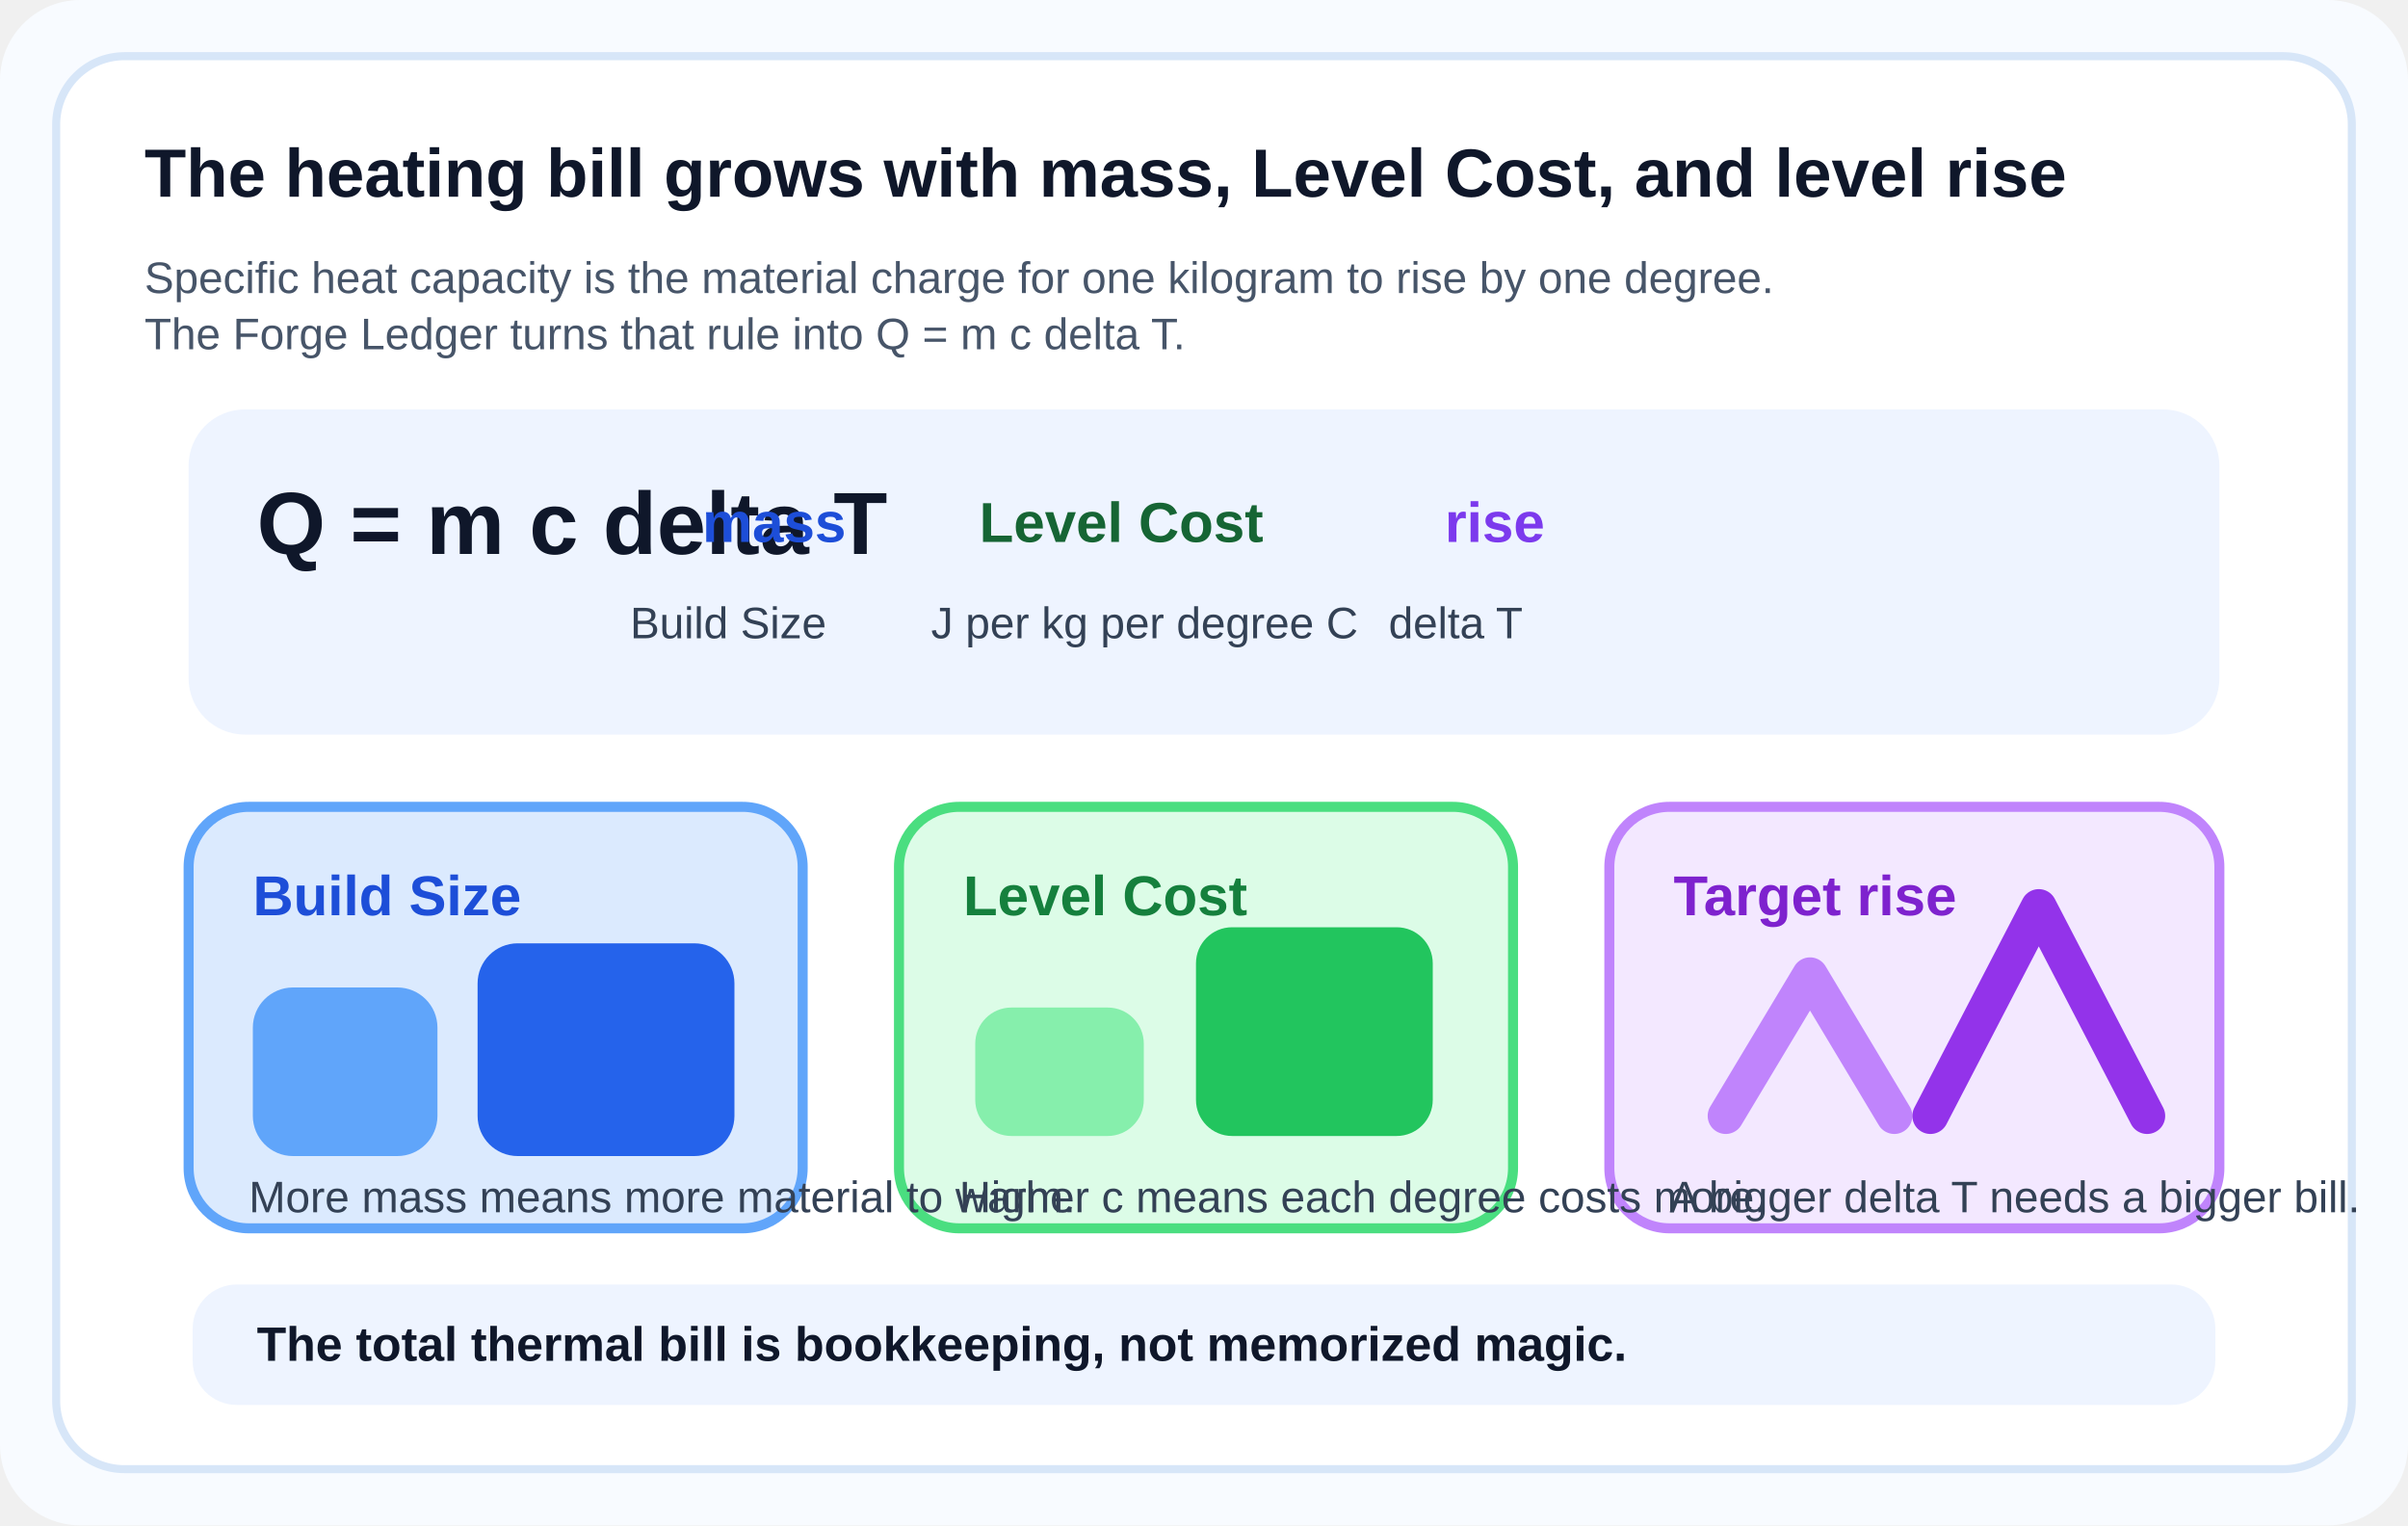
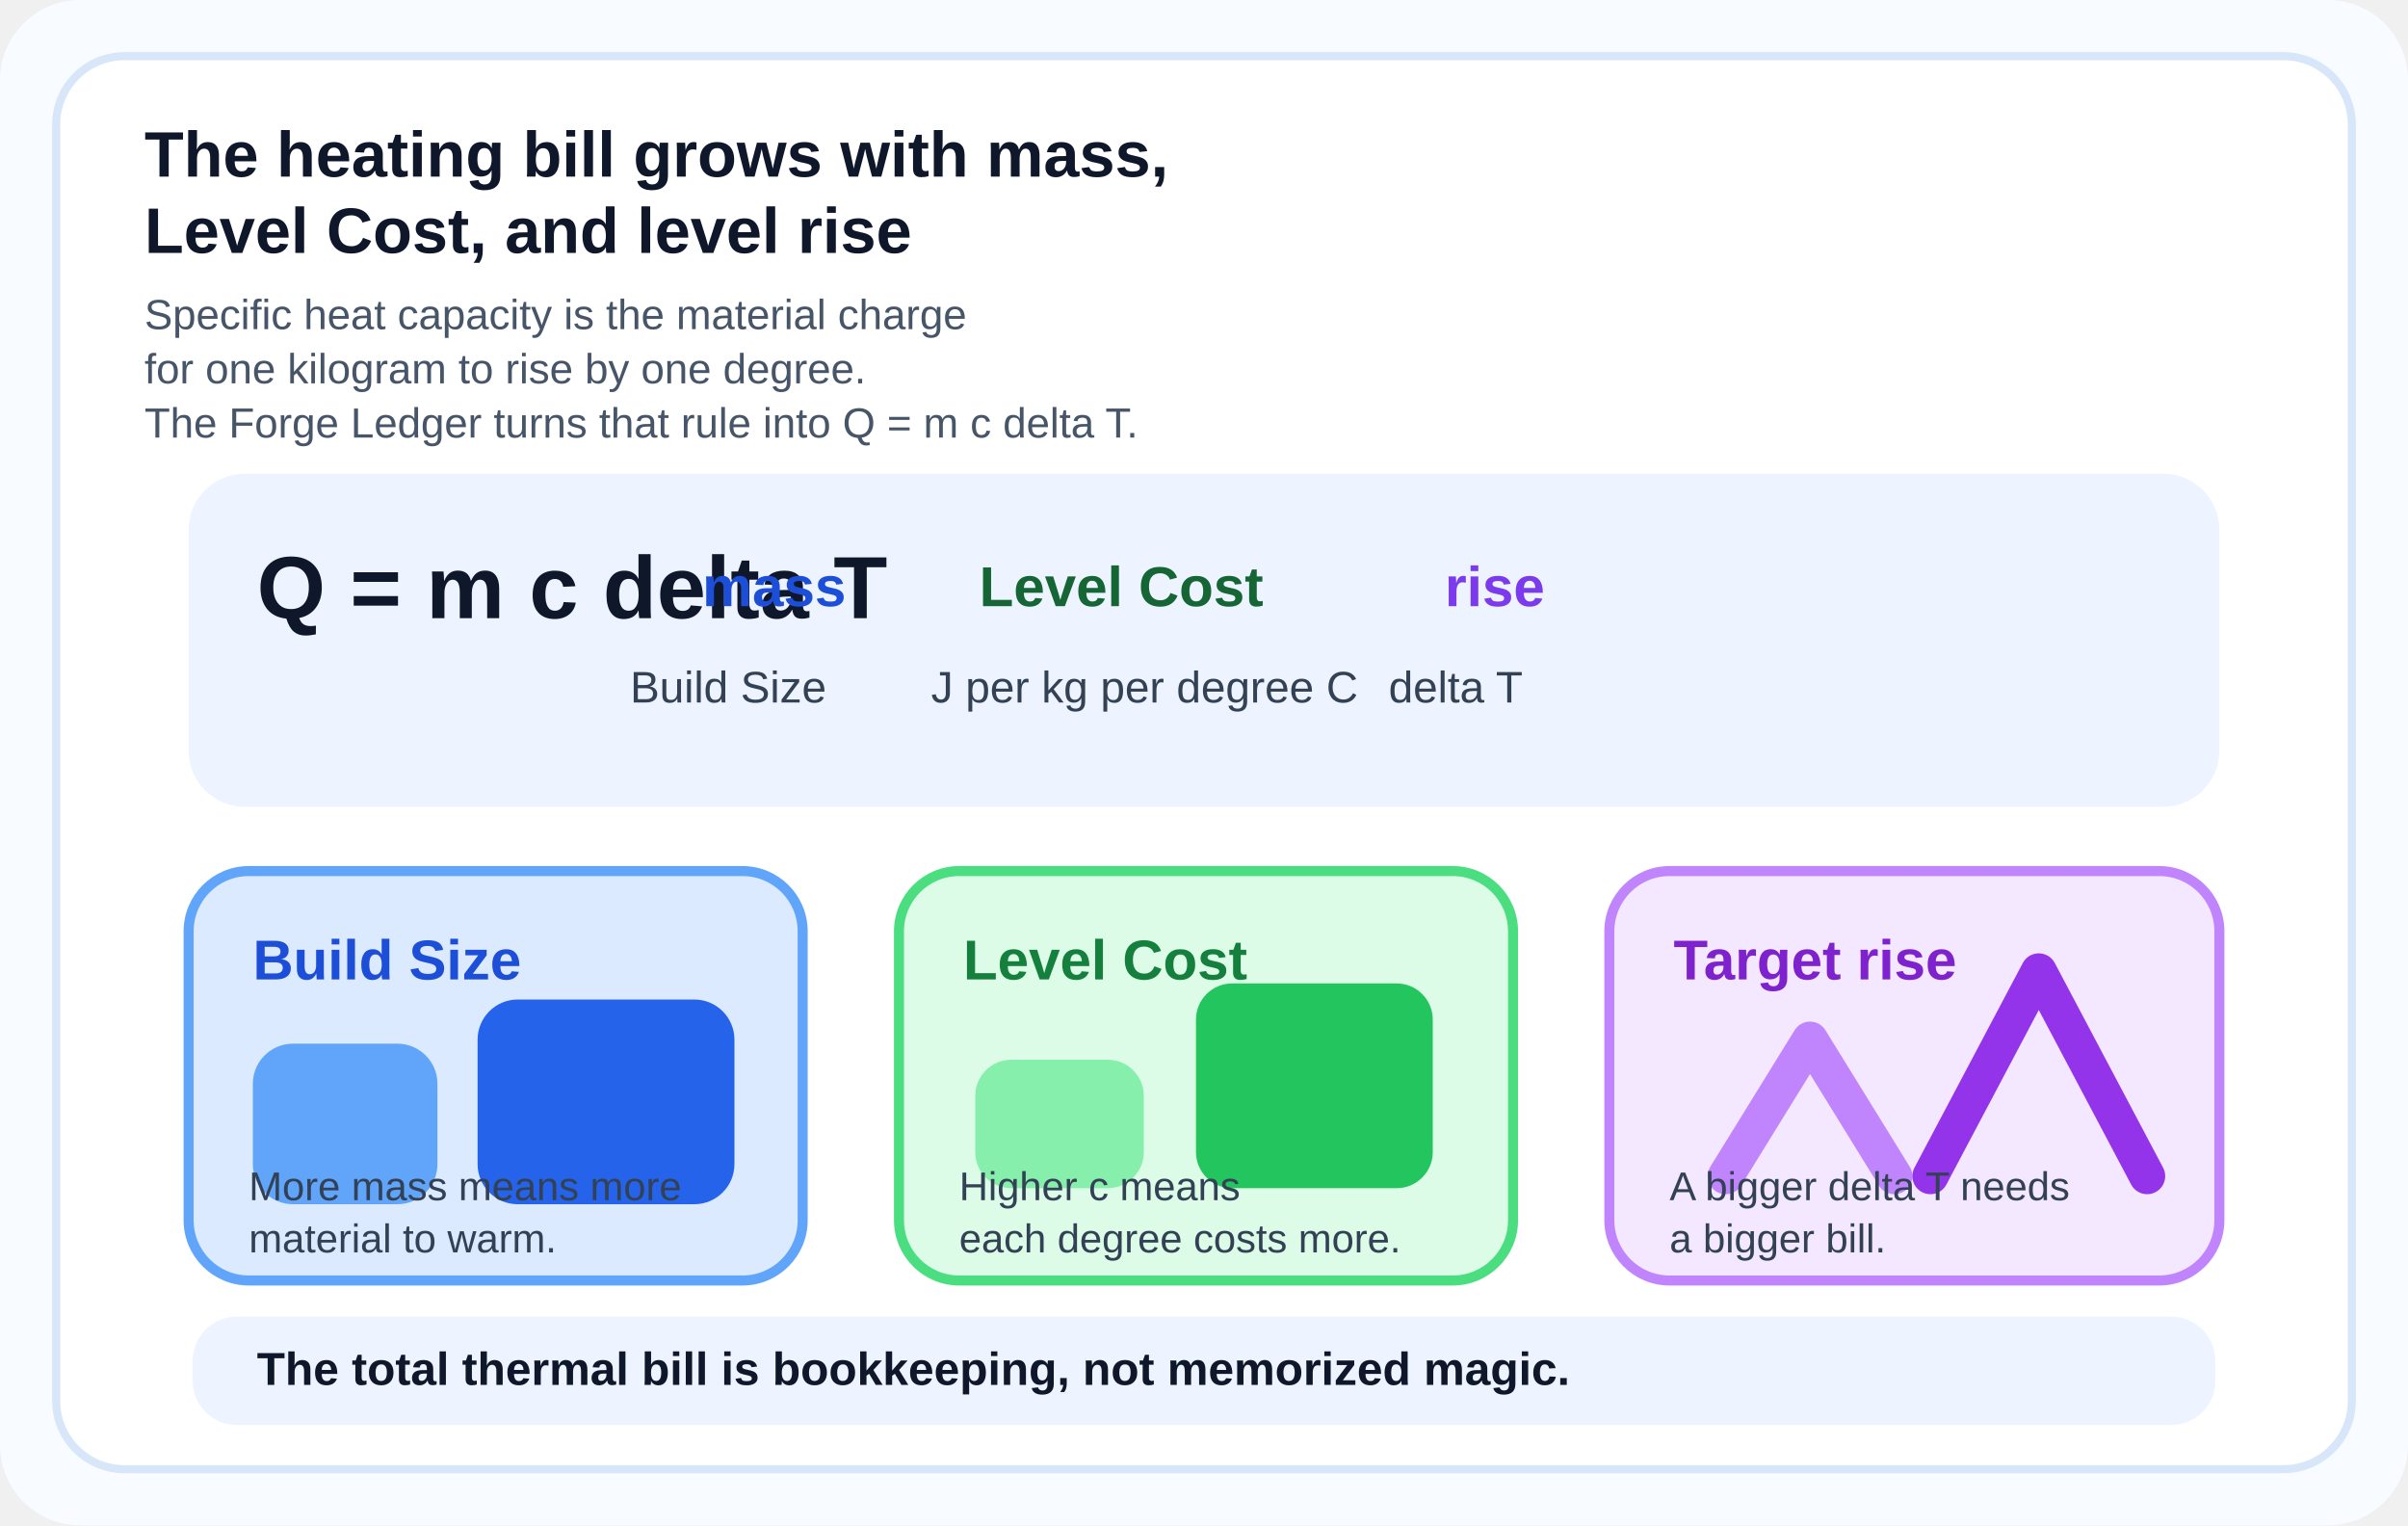
<svg xmlns="http://www.w3.org/2000/svg" width="1200" height="760" viewBox="0 0 1200 760" fill="none">
  <rect width="1200" height="760" rx="40" fill="#F8FBFF" />
  <rect x="28" y="28" width="1144" height="704" rx="34" fill="#FFFFFF" stroke="#D7E6F8" stroke-width="4" />
-   <text x="72" y="98" fill="#0F172A" font-family="Arial, Helvetica, sans-serif" font-size="34" font-weight="700">
-     The heating bill grows with mass, Level Cost, and level rise
+   <text x="72" y="88" fill="#0F172A" font-family="Arial, Helvetica, sans-serif" font-size="32" font-weight="700">
+     <tspan x="72" dy="0">The heating bill grows with mass,</tspan>
+     <tspan x="72" dy="38">Level Cost, and level rise</tspan>
  </text>
-   <text x="72" y="146" fill="#475569" font-family="Arial, Helvetica, sans-serif" font-size="22">
-     <tspan x="72" dy="0">Specific heat capacity is the material charge for one kilogram to rise by one degree.</tspan>
-     <tspan x="72" dy="28">The Forge Ledger turns that rule into Q = m c delta T.</tspan>
+   <text x="72" y="164" fill="#475569" font-family="Arial, Helvetica, sans-serif" font-size="21">
+     <tspan x="72" dy="0">Specific heat capacity is the material charge</tspan>
+     <tspan x="72" dy="27">for one kilogram to rise by one degree.</tspan>
+     <tspan x="72" dy="27">The Forge Ledger turns that rule into Q = m c delta T.</tspan>
  </text>
-   <rect x="94" y="204" width="1012" height="162" rx="28" fill="#EEF4FF" />
-   <text x="128" y="276" fill="#0F172A" font-family="Arial, Helvetica, sans-serif" font-size="44" font-weight="700">Q = m c delta T</text>
-   <text x="350" y="270" fill="#1D4ED8" font-family="Arial, Helvetica, sans-serif" font-size="28" font-weight="700">mass</text>
-   <text x="488" y="270" fill="#166534" font-family="Arial, Helvetica, sans-serif" font-size="28" font-weight="700">Level Cost</text>
-   <text x="720" y="270" fill="#7C3AED" font-family="Arial, Helvetica, sans-serif" font-size="28" font-weight="700">rise</text>
-   <text x="314" y="318" fill="#334155" font-family="Arial, Helvetica, sans-serif" font-size="22">Build Size</text>
-   <text x="464" y="318" fill="#334155" font-family="Arial, Helvetica, sans-serif" font-size="22">J per kg per degree C</text>
-   <text x="692" y="318" fill="#334155" font-family="Arial, Helvetica, sans-serif" font-size="22">delta T</text>
-   <rect x="94" y="402" width="306" height="210" rx="30" fill="#DBEAFE" stroke="#60A5FA" stroke-width="5" />
-   <rect x="448" y="402" width="306" height="210" rx="30" fill="#DCFCE7" stroke="#4ADE80" stroke-width="5" />
-   <rect x="802" y="402" width="304" height="210" rx="30" fill="#F3E8FF" stroke="#C084FC" stroke-width="5" />
-   <text x="126" y="456" fill="#1D4ED8" font-family="Arial, Helvetica, sans-serif" font-size="28" font-weight="700">Build Size</text>
-   <rect x="126" y="492" width="92" height="84" rx="20" fill="#60A5FA" />
-   <rect x="238" y="470" width="128" height="106" rx="20" fill="#2563EB" />
-   <text x="124" y="604" fill="#334155" font-family="Arial, Helvetica, sans-serif" font-size="22">More mass means more material to warm.</text>
-   <text x="480" y="456" fill="#15803D" font-family="Arial, Helvetica, sans-serif" font-size="28" font-weight="700">Level Cost</text>
-   <rect x="486" y="502" width="84" height="64" rx="18" fill="#86EFAC" />
-   <rect x="596" y="462" width="118" height="104" rx="18" fill="#22C55E" />
-   <text x="478" y="604" fill="#334155" font-family="Arial, Helvetica, sans-serif" font-size="22">Higher c means each degree costs more.</text>
-   <text x="834" y="456" fill="#7E22CE" font-family="Arial, Helvetica, sans-serif" font-size="28" font-weight="700">Target rise</text>
-   <path d="M860 556L902 486L944 556" stroke="#C084FC" stroke-width="18" stroke-linecap="round" stroke-linejoin="round" />
-   <path d="M962 556L1016 452L1070 556" stroke="#9333EA" stroke-width="18" stroke-linecap="round" stroke-linejoin="round" />
-   <text x="832" y="604" fill="#334155" font-family="Arial, Helvetica, sans-serif" font-size="22">A bigger delta T needs a bigger bill.</text>
-   <rect x="96" y="640" width="1008" height="60" rx="22" fill="#EEF4FF" />
-   <text x="128" y="678" fill="#0F172A" font-family="Arial, Helvetica, sans-serif" font-size="24" font-weight="700">
+   <rect x="94" y="236" width="1012" height="166" rx="28" fill="#EEF4FF" />
+   <text x="128" y="308" fill="#0F172A" font-family="Arial, Helvetica, sans-serif" font-size="44" font-weight="700">Q = m c delta T</text>
+   <text x="350" y="302" fill="#1D4ED8" font-family="Arial, Helvetica, sans-serif" font-size="28" font-weight="700">mass</text>
+   <text x="488" y="302" fill="#166534" font-family="Arial, Helvetica, sans-serif" font-size="28" font-weight="700">Level Cost</text>
+   <text x="720" y="302" fill="#7C3AED" font-family="Arial, Helvetica, sans-serif" font-size="28" font-weight="700">rise</text>
+   <text x="314" y="350" fill="#334155" font-family="Arial, Helvetica, sans-serif" font-size="22">Build Size</text>
+   <text x="464" y="350" fill="#334155" font-family="Arial, Helvetica, sans-serif" font-size="22">J per kg per degree C</text>
+   <text x="692" y="350" fill="#334155" font-family="Arial, Helvetica, sans-serif" font-size="22">delta T</text>
+   <rect x="94" y="434" width="306" height="204" rx="30" fill="#DBEAFE" stroke="#60A5FA" stroke-width="5" />
+   <rect x="448" y="434" width="306" height="204" rx="30" fill="#DCFCE7" stroke="#4ADE80" stroke-width="5" />
+   <rect x="802" y="434" width="304" height="204" rx="30" fill="#F3E8FF" stroke="#C084FC" stroke-width="5" />
+   <text x="126" y="488" fill="#1D4ED8" font-family="Arial, Helvetica, sans-serif" font-size="28" font-weight="700">Build Size</text>
+   <rect x="126" y="520" width="92" height="80" rx="20" fill="#60A5FA" />
+   <rect x="238" y="498" width="128" height="102" rx="20" fill="#2563EB" />
+   <text x="124" y="598" fill="#334155" font-family="Arial, Helvetica, sans-serif" font-size="20">
+     <tspan x="124" dy="0">More mass means more</tspan>
+     <tspan x="124" dy="26">material to warm.</tspan>
+   </text>
+   <text x="480" y="488" fill="#15803D" font-family="Arial, Helvetica, sans-serif" font-size="28" font-weight="700">Level Cost</text>
+   <rect x="486" y="528" width="84" height="64" rx="18" fill="#86EFAC" />
+   <rect x="596" y="490" width="118" height="102" rx="18" fill="#22C55E" />
+   <text x="478" y="598" fill="#334155" font-family="Arial, Helvetica, sans-serif" font-size="20">
+     <tspan x="478" dy="0">Higher c means</tspan>
+     <tspan x="478" dy="26">each degree costs more.</tspan>
+   </text>
+   <text x="834" y="488" fill="#7E22CE" font-family="Arial, Helvetica, sans-serif" font-size="28" font-weight="700">Target rise</text>
+   <path d="M860 586L902 518L944 586" stroke="#C084FC" stroke-width="18" stroke-linecap="round" stroke-linejoin="round" />
+   <path d="M962 586L1016 484L1070 586" stroke="#9333EA" stroke-width="18" stroke-linecap="round" stroke-linejoin="round" />
+   <text x="832" y="598" fill="#334155" font-family="Arial, Helvetica, sans-serif" font-size="20">
+     <tspan x="832" dy="0">A bigger delta T needs</tspan>
+     <tspan x="832" dy="26">a bigger bill.</tspan>
+   </text>
+   <rect x="96" y="656" width="1008" height="54" rx="22" fill="#EEF4FF" />
+   <text x="128" y="690" fill="#0F172A" font-family="Arial, Helvetica, sans-serif" font-size="23" font-weight="700">
    The total thermal bill is bookkeeping, not memorized magic.
  </text>
</svg>
